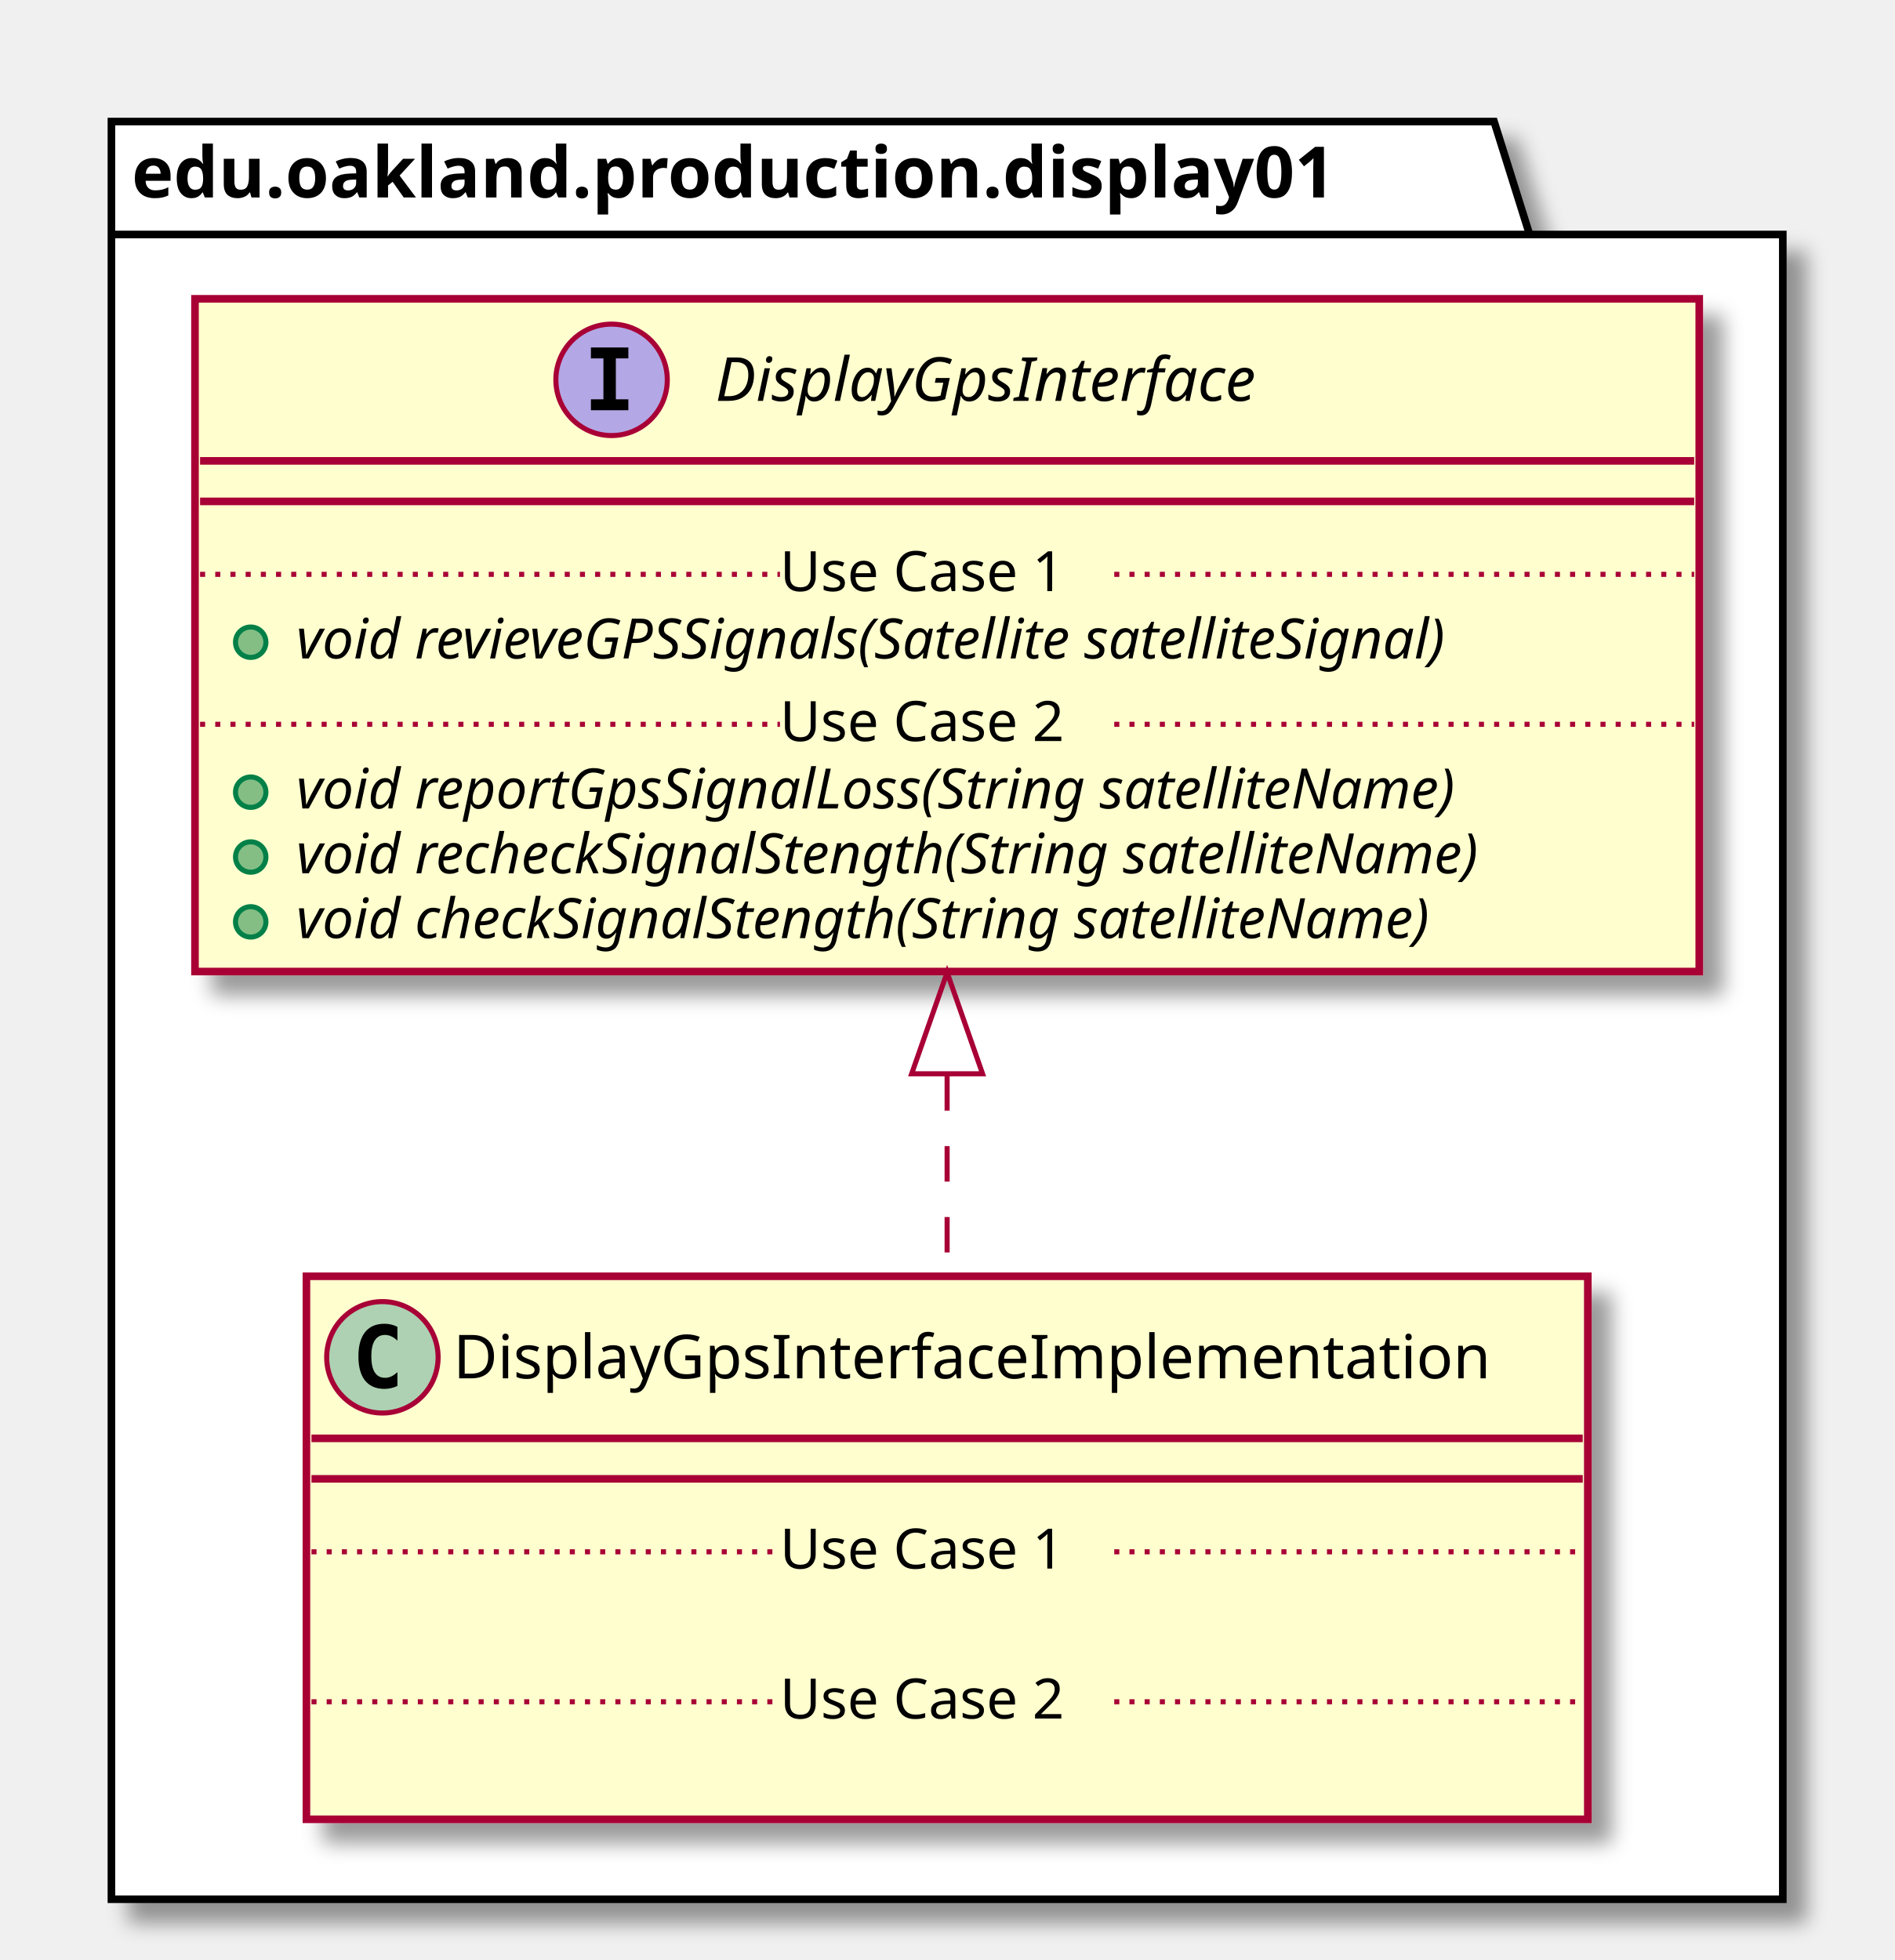
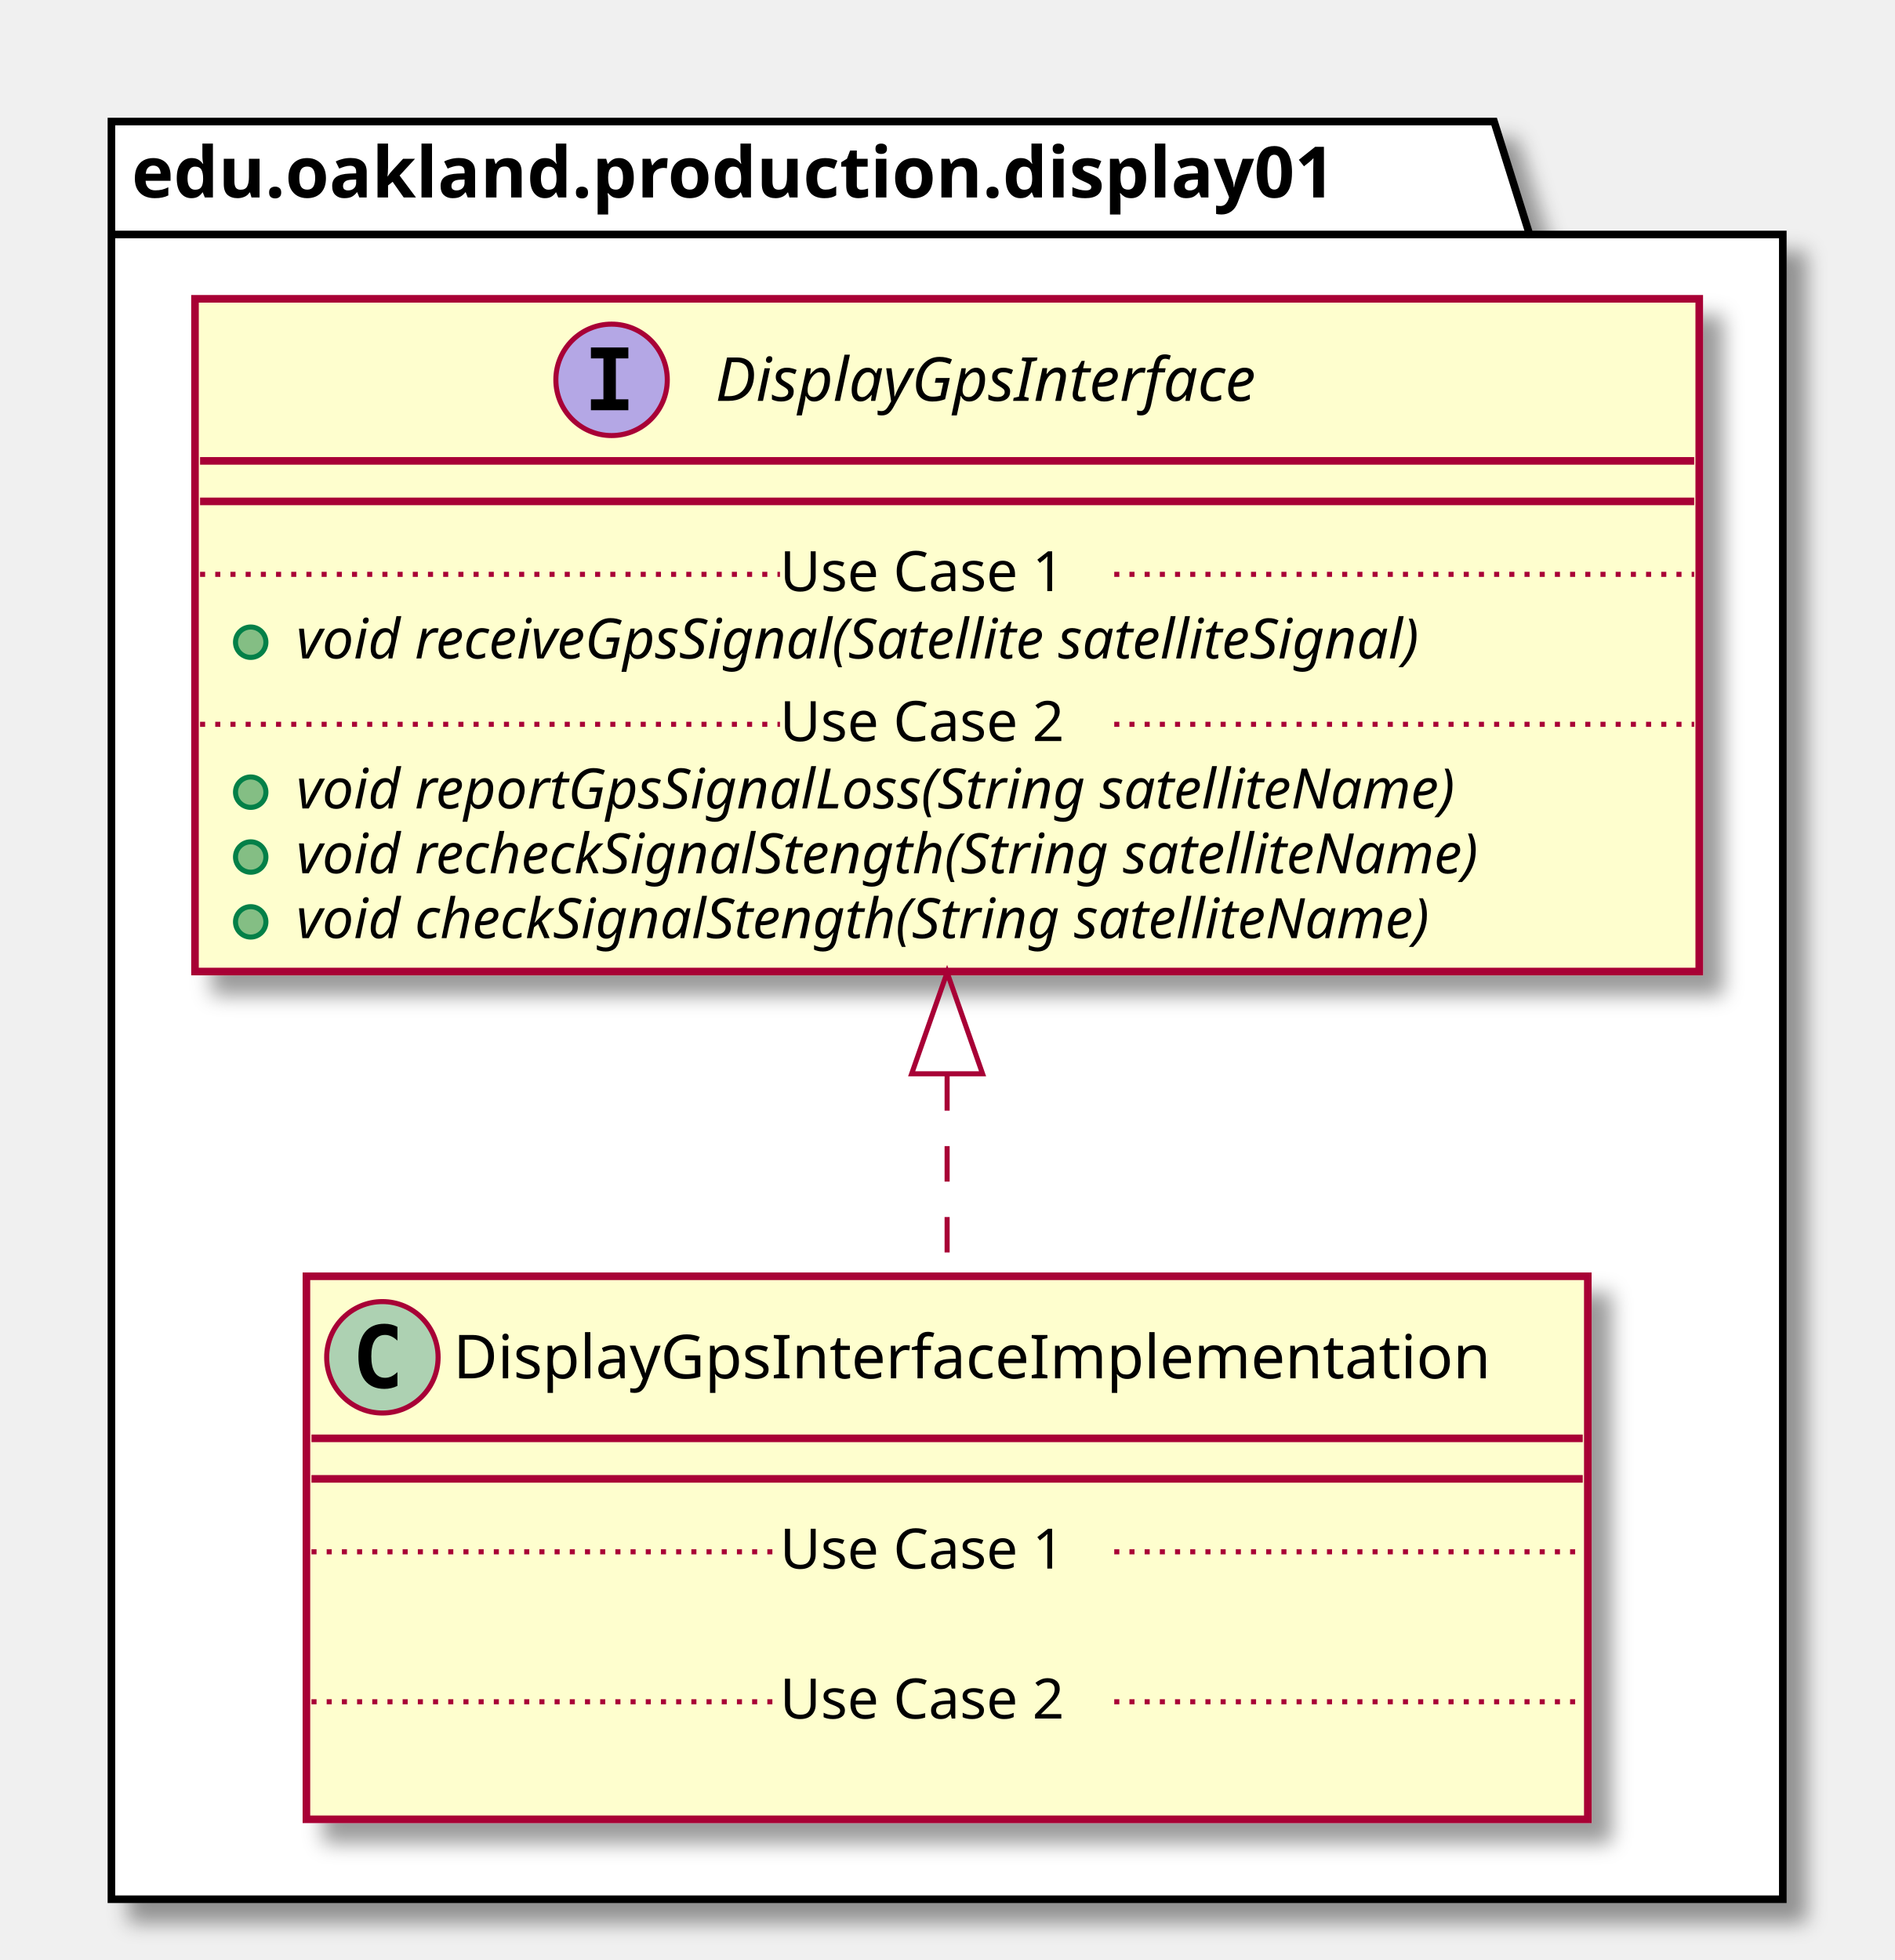
<svg xmlns="http://www.w3.org/2000/svg" contentScriptType="application/ecmascript" contentStyleType="text/css" height="387px" preserveAspectRatio="none" style="width:374px;height:387px;" version="1.1" viewBox="0 0 374 387" width="374px" zoomAndPan="magnify">
  <defs>
-     <filter height="300%" id="fw50nfzuuktgi" width="300%" x="-1" y="-1">
+     <filter height="300%" id="fbgxqca0ndums" width="300%" x="-1" y="-1">
      <feGaussianBlur result="blurOut" stdDeviation="2.0" />
      <feColorMatrix in="blurOut" result="blurOut2" type="matrix" values="0 0 0 0 0 0 0 0 0 0 0 0 0 0 0 0 0 0 .4 0" />
      <feOffset dx="4.0" dy="4.0" in="blurOut2" result="blurOut3" />
      <feBlend in="SourceGraphic" in2="blurOut3" mode="normal" />
    </filter>
  </defs>
  <g>
-     <polygon fill="#FFFFFF" filter="url(#fw50nfzuuktgi)" points="22,24,295,24,302,46.297,352,46.297,352,375,22,375,22,24" style="stroke: #000000; stroke-width: 1.5;" />
+     <polygon fill="#FFFFFF" filter="url(#fbgxqca0ndums)" points="22,24,295,24,302,46.297,352,46.297,352,375,22,375,22,24" style="stroke: #000000; stroke-width: 1.5;" />
    <line style="stroke: #000000; stroke-width: 1.5;" x1="22" x2="302" y1="46.297" y2="46.297" />
    <text fill="#000000" font-family="sans-serif" font-size="14" font-weight="bold" lengthAdjust="spacingAndGlyphs" textLength="267" x="26" y="38.995">edu.oakland.production.display01</text>
-     <rect fill="#FEFECE" filter="url(#fw50nfzuuktgi)" height="107.219" id="DisplayGpsInterfaceImplementation" style="stroke: #A80036; stroke-width: 1.5;" width="253" x="60.5" y="252" />
+     <rect fill="#FEFECE" filter="url(#fbgxqca0ndums)" height="107.219" id="DisplayGpsInterfaceImplementation" style="stroke: #A80036; stroke-width: 1.5;" width="253" x="60.5" y="252" />
    <ellipse cx="75.5" cy="268" fill="#ADD1B2" rx="11" ry="11" style="stroke: #A80036; stroke-width: 1.0;" />
    <path d="M78.469,273.641 Q77.891,273.938 77.25,274.078 Q76.609,274.234 75.906,274.234 Q73.406,274.234 72.078,272.594 Q70.766,270.938 70.766,267.812 Q70.766,264.688 72.078,263.031 Q73.406,261.375 75.906,261.375 Q76.609,261.375 77.25,261.531 Q77.906,261.688 78.469,261.984 L78.469,264.703 Q77.844,264.125 77.25,263.859 Q76.656,263.578 76.031,263.578 Q74.688,263.578 74,264.656 Q73.312,265.719 73.312,267.812 Q73.312,269.906 74,270.984 Q74.688,272.047 76.031,272.047 Q76.656,272.047 77.25,271.781 Q77.844,271.5 78.469,270.922 L78.469,273.641 Z " />
    <text fill="#000000" font-family="sans-serif" font-size="12" lengthAdjust="spacingAndGlyphs" textLength="221" x="89.5" y="272.154">DisplayGpsInterfaceImplementation</text>
    <line style="stroke: #A80036; stroke-width: 1.5;" x1="61.5" x2="312.5" y1="284" y2="284" />
    <line style="stroke: #A80036; stroke-width: 1.5;" x1="61.5" x2="312.5" y1="292" y2="292" />
    <text fill="#000000" font-family="sans-serif" font-size="11" lengthAdjust="spacingAndGlyphs" textLength="0" x="70.5" y="323.015" />
    <line style="stroke: #A80036; stroke-width: 1.0; stroke-dasharray: 1.0,2.0;" x1="61.5" x2="154" y1="306.402" y2="306.402" />
    <text fill="#000000" font-family="sans-serif" font-size="11" lengthAdjust="spacingAndGlyphs" textLength="66" x="154" y="309.71">Use Case 1</text>
    <line style="stroke: #A80036; stroke-width: 1.0; stroke-dasharray: 1.0,2.0;" x1="220" x2="312.5" y1="306.402" y2="306.402" />
    <text fill="#000000" font-family="sans-serif" font-size="11" lengthAdjust="spacingAndGlyphs" textLength="0" x="70.5" y="352.625" />
    <line style="stroke: #A80036; stroke-width: 1.0; stroke-dasharray: 1.0,2.0;" x1="61.5" x2="154" y1="336.012" y2="336.012" />
    <text fill="#000000" font-family="sans-serif" font-size="11" lengthAdjust="spacingAndGlyphs" textLength="66" x="154" y="339.32">Use Case 2</text>
    <line style="stroke: #A80036; stroke-width: 1.0; stroke-dasharray: 1.0,2.0;" x1="220" x2="312.5" y1="336.012" y2="336.012" />
-     <rect fill="#FEFECE" filter="url(#fw50nfzuuktgi)" height="132.828" id="DisplayGpsInterface" style="stroke: #A80036; stroke-width: 1.5;" width="297" x="38.5" y="59" />
+     <rect fill="#FEFECE" filter="url(#fbgxqca0ndums)" height="132.828" id="DisplayGpsInterface" style="stroke: #A80036; stroke-width: 1.5;" width="297" x="38.5" y="59" />
    <ellipse cx="120.75" cy="75" fill="#B4A7E5" rx="11" ry="11" style="stroke: #A80036; stroke-width: 1.0;" />
    <path d="M116.672,70.766 L116.672,68.609 L124.062,68.609 L124.062,70.766 L121.594,70.766 L121.594,78.844 L124.062,78.844 L124.062,81 L116.672,81 L116.672,78.844 L119.141,78.844 L119.141,70.766 L116.672,70.766 Z " />
    <text fill="#000000" font-family="sans-serif" font-size="12" font-style="italic" lengthAdjust="spacingAndGlyphs" textLength="124" x="141.25" y="79.154">DisplayGpsInterface</text>
    <line style="stroke: #A80036; stroke-width: 1.5;" x1="39.5" x2="334.5" y1="91" y2="91" />
    <line style="stroke: #A80036; stroke-width: 1.5;" x1="39.5" x2="334.5" y1="99" y2="99" />
    <ellipse cx="49.5" cy="126.805" fill="#84BE84" rx="3" ry="3" style="stroke: #038048; stroke-width: 1.0;" />
-     <text fill="#000000" font-family="sans-serif" font-size="11" font-style="italic" lengthAdjust="spacingAndGlyphs" textLength="269" x="58.5" y="130.015">void revieveGPSSignals(Satellite satelliteSignal)</text>
+     <text fill="#000000" font-family="sans-serif" font-size="11" font-style="italic" lengthAdjust="spacingAndGlyphs" textLength="261" x="58.5" y="130.015">void receiveGpsSignal(Satellite satelliteSignal)</text>
    <line style="stroke: #A80036; stroke-width: 1.0; stroke-dasharray: 1.0,2.0;" x1="39.5" x2="154" y1="113.402" y2="113.402" />
    <text fill="#000000" font-family="sans-serif" font-size="11" lengthAdjust="spacingAndGlyphs" textLength="66" x="154" y="116.71">Use Case 1</text>
    <line style="stroke: #A80036; stroke-width: 1.0; stroke-dasharray: 1.0,2.0;" x1="220" x2="334.5" y1="113.402" y2="113.402" />
    <ellipse cx="49.5" cy="156.414" fill="#84BE84" rx="3" ry="3" style="stroke: #038048; stroke-width: 1.0;" />
    <text fill="#000000" font-family="sans-serif" font-size="11" font-style="italic" lengthAdjust="spacingAndGlyphs" textLength="266" x="58.5" y="159.625">void reportGpsSignalLoss(String satelliteName)</text>
    <ellipse cx="49.5" cy="169.219" fill="#84BE84" rx="3" ry="3" style="stroke: #038048; stroke-width: 1.0;" />
    <text fill="#000000" font-family="sans-serif" font-size="11" font-style="italic" lengthAdjust="spacingAndGlyphs" textLength="271" x="58.5" y="172.429">void recheckSignalStength(String satelliteName)</text>
    <ellipse cx="49.5" cy="182.023" fill="#84BE84" rx="3" ry="3" style="stroke: #038048; stroke-width: 1.0;" />
    <text fill="#000000" font-family="sans-serif" font-size="11" font-style="italic" lengthAdjust="spacingAndGlyphs" textLength="259" x="58.5" y="185.234">void checkSignalStength(String satelliteName)</text>
    <line style="stroke: #A80036; stroke-width: 1.0; stroke-dasharray: 1.0,2.0;" x1="39.5" x2="154" y1="143.012" y2="143.012" />
    <text fill="#000000" font-family="sans-serif" font-size="11" lengthAdjust="spacingAndGlyphs" textLength="66" x="154" y="146.32">Use Case 2</text>
    <line style="stroke: #A80036; stroke-width: 1.0; stroke-dasharray: 1.0,2.0;" x1="220" x2="334.5" y1="143.012" y2="143.012" />
    <path d="M187,212.3 C187,225.82 187,239.44 187,251.91 " fill="none" id="DisplayGpsInterface&lt;-DisplayGpsInterfaceImplementation" style="stroke: #A80036; stroke-width: 1.0; stroke-dasharray: 7.0,7.0;" />
    <polygon fill="none" points="180,212.02,187,192.02,194,212.02,180,212.02" style="stroke: #A80036; stroke-width: 1.0;" />
  </g>
</svg>
